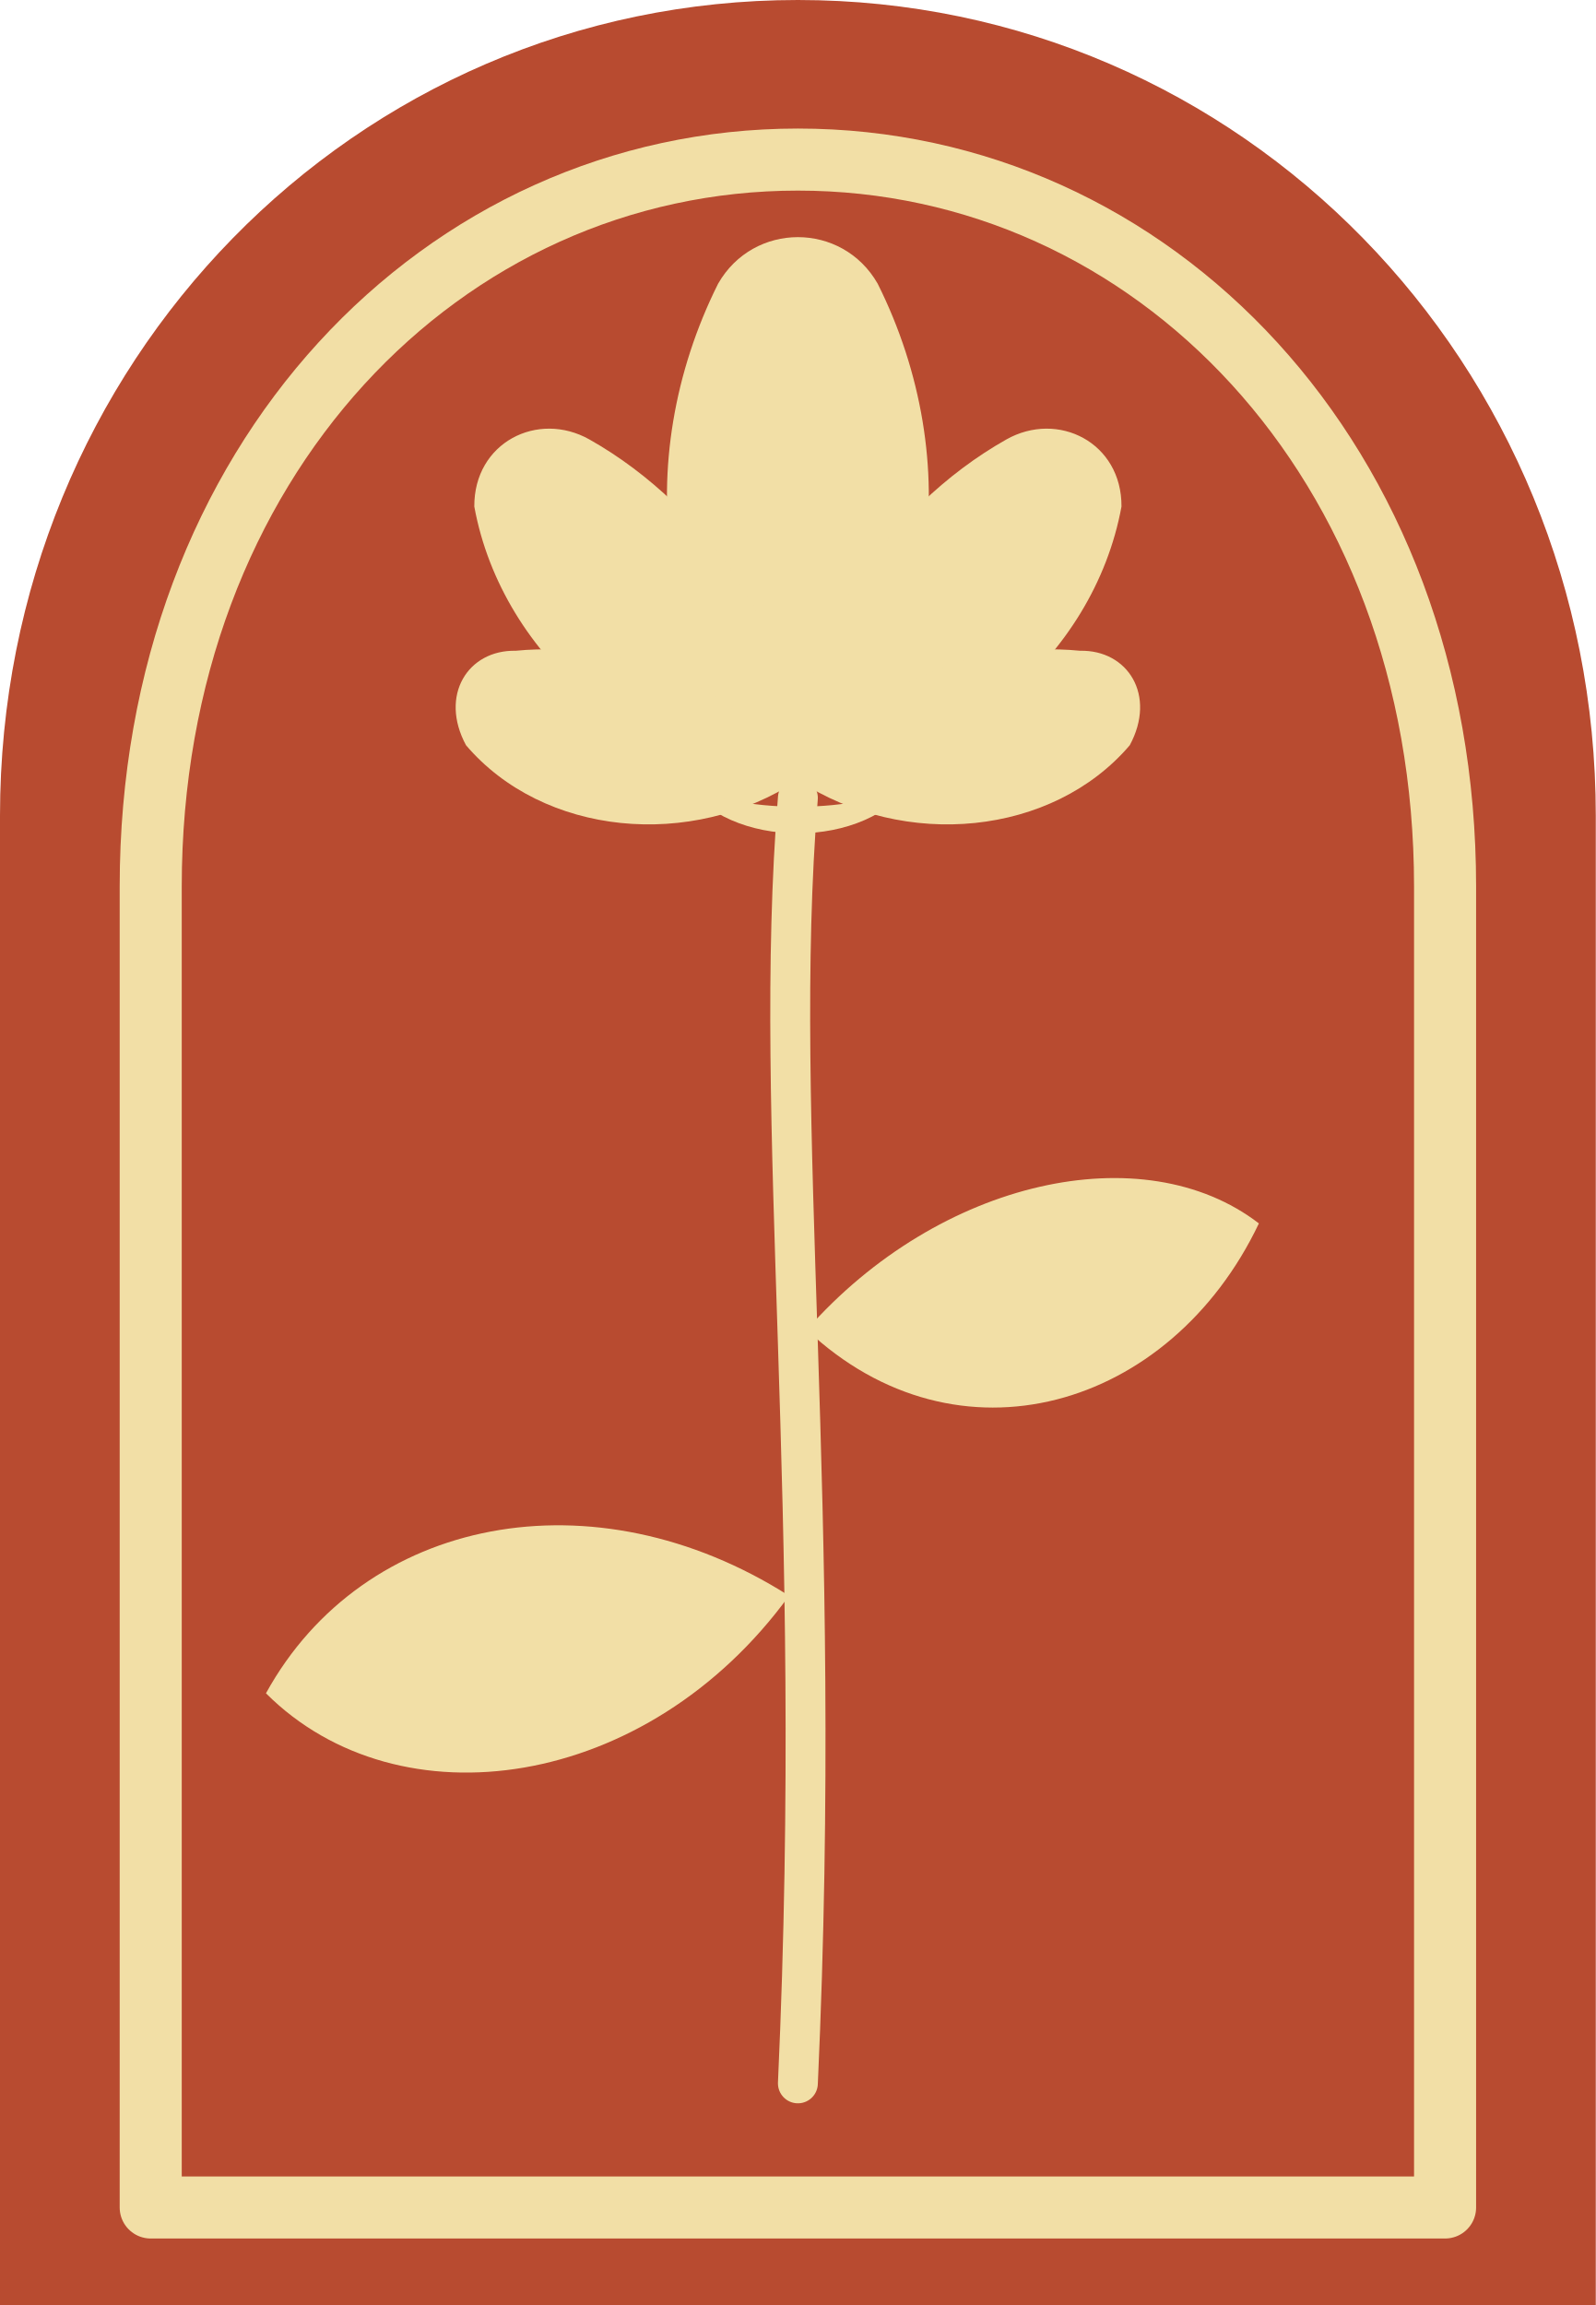
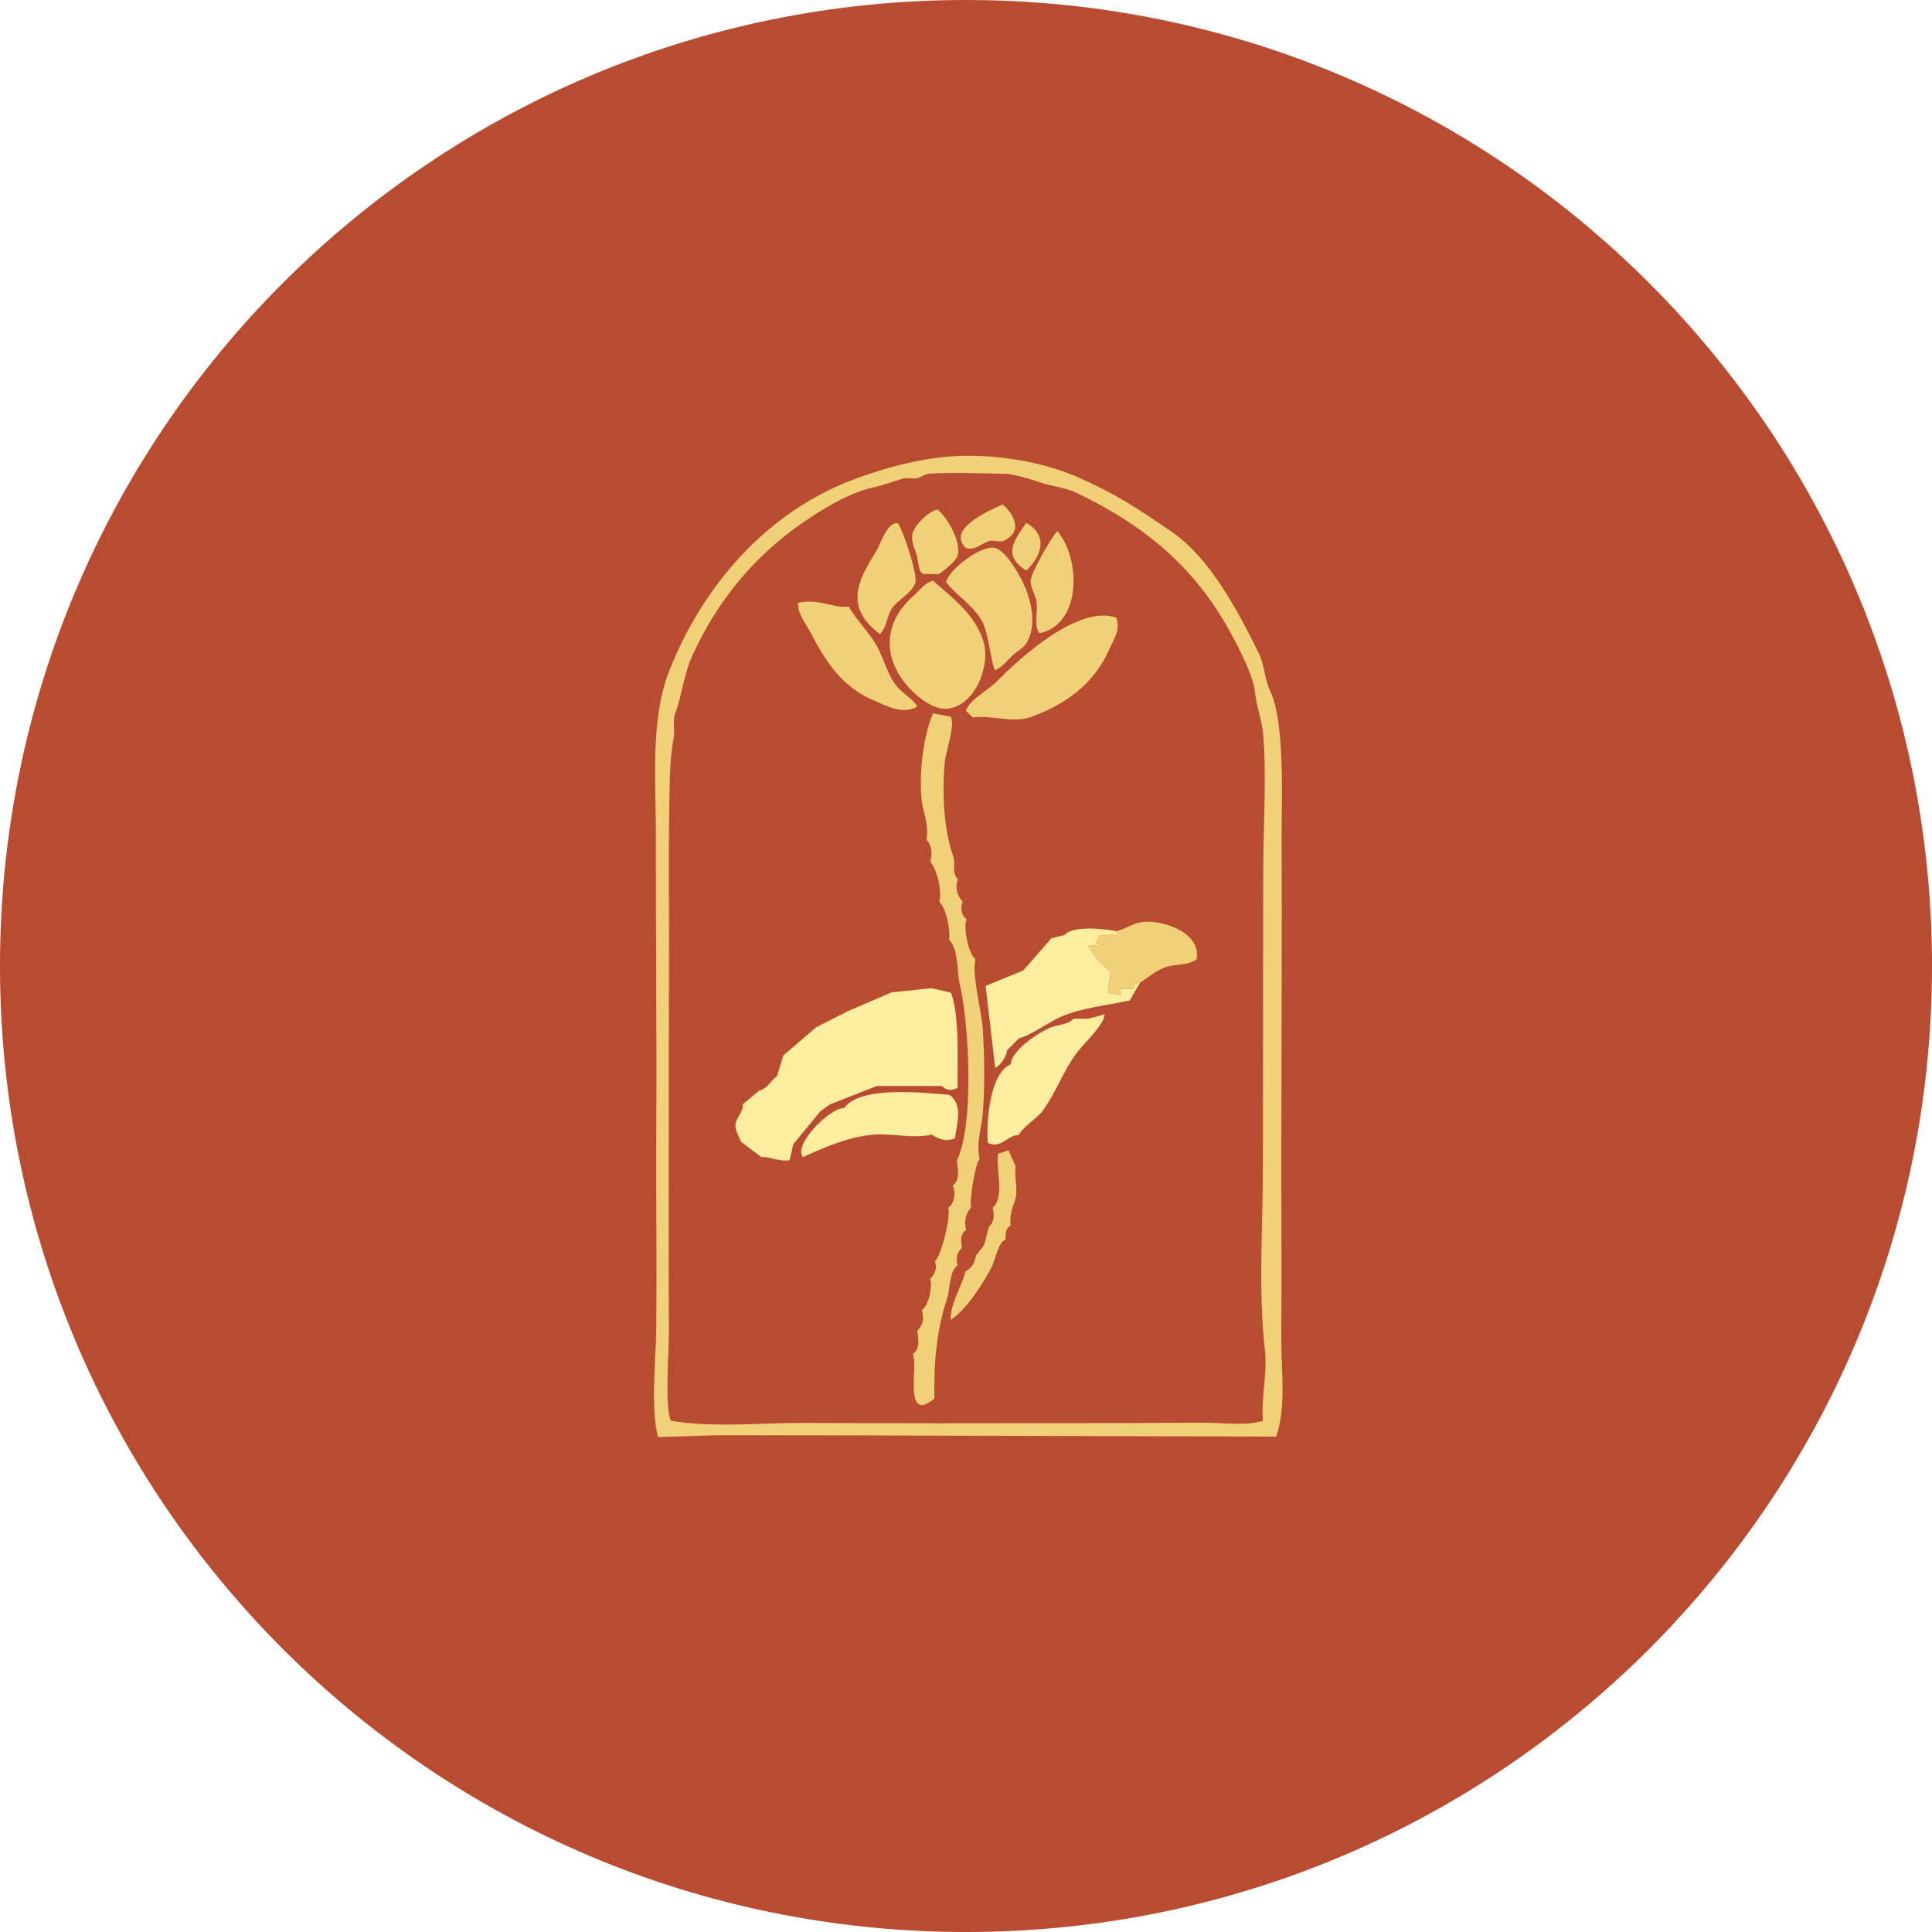
- <svg xmlns="http://www.w3.org/2000/svg" viewBox="0 0 180 260" role="img" aria-label="IDAYA">
-   <path fill="#b84b30" d="M0,260 L0,92 C0,41 40,0 90,0 C140,0 180,41 180,92 L180,260 Z" />
-   <path fill="none" stroke="#f2dfa6" stroke-width="7" stroke-linejoin="round" d="M17,249 L17,100 C17,52 50,18 90,18 C130,18 163,52 163,100 L163,249 Z" />
-   <g fill="#f2dfa6">
-     <path d="M90,88 C74,76 71,52 81,32 C85,25 95,25 99,32 C109,52 106,76 90,88 Z" />
-     <path d="M90,88 C76,78 70,58 77,42 C81,36 89,37 92,43 C99,57 99,76 90,88 Z" transform="rotate(-34 90 88)" />
-     <path d="M90,88 C104,78 110,58 103,42 C99,36 91,37 88,43 C81,57 81,76 90,88 Z" transform="rotate(34 90 88)" />
-     <path d="M90,88 C78,80 73,64 79,52 C83,47 89,48 91,53 C97,64 97,79 90,88 Z" transform="rotate(-67 90 88)" />
-     <path d="M90,88 C102,80 107,64 101,52 C97,47 91,48 89,53 C83,64 83,79 90,88 Z" transform="rotate(67 90 88)" />
-     <path d="M77,88 C82,96 98,96 103,88 C98,92 82,92 77,88 Z" />
-   </g>
-   <path fill="none" stroke="#f2dfa6" stroke-width="4.5" stroke-linecap="round" d="M90,90 C87,127 93,169 90,235" />
-   <g fill="#f2dfa6">
-     <path d="M89,180 C67,166 41,171 30,191 C45,206 73,202 89,180 Z" />
-     <path d="M91,150 C106,133 129,128 142,138 C132,159 108,166 91,150 Z" />
+ <svg xmlns="http://www.w3.org/2000/svg" viewBox="0 0 246 246" role="img" aria-label="IDAYA">
+   <circle cx="123" cy="123" r="123" fill="#b84b30" />
+   <g transform="translate(70.5 53.5) scale(0.565)">
+     <path d="M58 228.77C50.78 228.77 43.56 228.77 36.33 228.77C32.06 228.91 27.78 229.04 23.5 229.17C21.77 222.38 23.06 211.71 23.12 204.5C23.24 189.39 23.04 174.28 23.12 159.17C23.23 137.17 22.99 115.17 23.03 93.17C23.04 81.35 21.75 67.37 26.04 56.5C33.73 37.02 48.32 20.36 68.27 13.11C76.16 10.24 84.75 8.02 93.5 8.02C101.67 8.03 110.78 9.63 118.03 12.81C126.69 16.61 131.44 19.79 139.12 25.04C148.08 31.15 154.22 43.16 158.87 52.44C160.19 55.1 160.21 58.36 161.46 61C164.82 68.09 164.04 85.02 164.06 93.5C164.13 116.17 164.04 138.83 163.99 161.5C163.96 176.61 164.08 191.72 163.98 206.83C163.94 213.95 165.14 222.32 162.83 229.06C127.89 228.96 92.94 228.87 58 228.77ZM159.83 225.51C159.39 220.2 160.89 214.86 160.28 209.52C158.73 196.08 159.84 181.78 159.83 168.17C159.83 145.96 159.9 124.02 159.9 101.83C159.9 91.7 160.68 81.16 159.94 71.17C159.69 67.8 158.38 64.64 158.05 61.33C157.63 57.11 153.39 49.25 151.17 45.48C143.1 31.83 131.84 23.02 117.65 16.3C115.12 15.1 112.09 14.92 109.5 13.99C107.75 13.37 103.66 12.14 101.83 12.1C96.24 11.99 90.4 11.74 84.83 12.05C83.75 12.11 83.13 12.69 82.18 13C81.09 13.35 79.82 12.85 78.68 13.18C76.49 13.79 74.41 14.62 72.19 15.11C66.8 16.29 61.22 19.64 56.62 22.76C45.23 30.48 36.87 40.74 31.23 53.09C29.33 57.26 28.92 62 27.35 66.2C26.72 67.89 27.38 69.81 27.06 71.5C26.2 76.07 26.17 80.45 26.08 85.17C25.84 98.94 26.08 112.72 25.99 126.5C25.93 136.28 25.96 146.06 25.95 155.83C25.92 172.39 25.88 188.95 25.97 205.5C26 209.7 24.95 222.34 26.42 225.5C36.17 227.11 46.95 225.93 56.83 225.98C77.06 226.08 97.27 226.08 117.5 226.03C127.17 226 136.83 226 146.5 225.93C150.63 225.9 155.9 226.73 159.83 225.51ZM101.17 18.99C103.75 21.12 105.81 25.18 101.5 27.14C100.39 27.64 99.06 26.86 97.89 27.32C96.16 27.99 94.84 29.38 92.92 28.83C88.31 24.48 98.4 20.28 101.17 18.99ZM86.5 20.14C88.7 21.81 91.92 27.54 91.03 30.51C90.64 31.83 87.94 33.9 86.83 34.69C85.72 34.69 84.61 34.69 83.5 34.69C82.14 34.45 82.22 32.02 81.86 30.59C81.47 29.08 80.7 27.86 80.76 26.18C80.83 24.06 84.43 20.47 86.5 20.14ZM77.51 23.17C78.76 24.7 82.09 34.92 81.5 36.67C80.73 39 77.61 40.41 76.24 42.39C74.97 44.22 75.16 46.63 73.5 48.2C65.69 42.24 68.26 36.56 72.57 29.73C73.78 27.82 74.92 23.15 77.51 23.17ZM106.5 23.15C111.34 25.86 110.19 30.45 106.5 33.87C101.04 30.52 103.77 27.07 106.5 23.15ZM113.5 25C118.72 31.04 119.15 45.93 109.5 48.03C108.16 46.44 109.03 43.48 108.89 41.5C108.77 39.64 107.5 38.04 107.49 36.17C107.49 34.46 112.26 26.25 113.5 25ZM99.5 56.35C98.65 55.32 98.02 48.15 96.66 45.55C94.62 41.65 90.98 39.81 88.44 36.5C89.03 33.57 96.78 27.76 99.66 28.86C101.9 29.71 104.17 33.57 105.24 35.56C107.41 39.61 109.08 45.54 106.74 49.93C105.99 51.34 104.41 52.06 103.29 53.13C102.03 54.33 101.12 55.64 99.5 56.35ZM85.5 36.18C90.03 40.2 94.85 43.71 96.81 49.7C98.56 55.04 95.13 64.29 88.83 65.01C85.57 65.39 81.9 62.35 79.82 60.01C74.02 53.47 74.38 45.54 80.93 39.76C82.43 38.44 83.5 36.73 85.5 36.18ZM66.5 42.01C68.29 45.15 71.1 47.79 72.86 50.93C74.44 53.75 75.1 57.12 77.12 59.72C78.53 61.54 80.74 62.61 81.96 64.5C78.77 66.52 74.9 64.34 72.06 63.12C64.89 60.04 61.36 54.5 57.8 47.71C56.68 45.57 54.99 43.72 55.06 41.17C59.59 40.1 62.94 42.42 66.5 42.01ZM126.77 44.5C127.85 47.14 126.2 49.39 125.19 51.69C121.81 59.38 115.32 64.14 107.49 66.91C103.51 68.32 98.56 66.42 94.5 67C93.96 66.5 93.42 66 92.88 65.5C93.87 62.81 97.77 61 99.78 58.96C105.31 53.33 118.35 41.56 126.77 44.5ZM85.5 66.08C86.83 66.33 88.17 66.59 89.5 66.84C90.53 68.78 88.39 74.51 88.16 76.95C87.52 83.59 87.85 92.15 90 98.16C90.69 100.08 89.5 101.65 91.09 103.5C90.41 105.27 90.92 107.17 92.17 108.5C91.63 110.02 91.82 111.49 93.04 112.5C92.27 114.52 93.44 120.12 95.05 121.5C94.16 124.94 96.44 133.16 96.7 137.17C97.09 143.34 97.16 149.66 96.74 155.83C96.5 159.36 95.13 162.93 96 166.5C94.98 167.47 93.68 175.85 94.05 177.5C92.75 178.8 92.49 180.77 92.95 182.5C91.58 183.4 91.73 184.99 92.04 186.5C90.82 187.63 90.61 188.92 91.04 190.5C89.11 191.73 89.39 195.7 88.69 197.83C86.24 205.23 85.65 212.64 85.79 220.5C78.63 226.37 82.26 212.66 80.92 210.5C82.7 209.1 82.16 207.17 81.94 205.17C83.32 203.93 83.47 202.3 82.98 200.5C84.46 199.71 85.46 195.17 84.83 193.5C86.05 192.31 86.39 191.15 85.93 189.5C87.37 188.38 89.54 179.37 88.92 177.5C90.33 176.48 90.68 174.07 89.93 172.5C91.72 171.09 91.02 168.86 90.88 166.83C94.79 158.69 93.65 136.18 91.49 127.03C90.9 124.51 91.17 118.75 89.1 117.17C89.47 114.94 88.46 110.05 86.9 108.5C87.56 106.2 86.43 101.28 84.86 99.5C85.37 97.85 85.21 95.73 83.99 94.5C84.65 91.27 83.25 88.48 82.92 85.5C82.32 79.95 83.24 71.07 85.5 66.08ZM132.14 126.77C131.04 126.81 130.85 127.07 130.67 128.17C129.69 128.17 128.72 128.17 127.74 128.17C127.77 128.62 127.8 129.07 127.83 129.51C126.83 129.37 125.83 129.22 124.83 129.08C125.06 127.52 125.28 125.96 125.5 124.4C124.48 123.43 123.45 122.47 122.43 121.5C121.77 120.5 121.11 119.5 120.44 118.5C121.61 118.39 122.77 118.28 123.93 118.17C123.34 118.07 122.75 117.97 122.17 117.87C122.44 117.3 122.72 116.74 123 116.17C124.33 116.06 125.67 115.94 127 115.83C126.89 115.6 126.78 115.37 126.67 115.14C128.61 114.85 130.29 113.5 132.29 113.15C136.82 112.36 146.1 115.39 144.87 121.5C142.71 123.05 139.91 122.46 137.55 123.41C135.33 124.31 134.03 125.57 132.14 126.77ZM102.5 164.52C103.03 165.74 103.57 166.95 104.1 168.17C103.77 170.35 104.67 173.56 104.04 175.51C103.37 177.61 102.72 179.07 102.97 181.5C101.69 182.31 101.9 183.28 101.83 184.72C100.32 184.99 99.45 189.34 98.8 190.65C96.96 194.35 92.91 200.62 89.5 202.71C89.06 199.68 92.87 193.17 92.75 191.83C94.26 191.13 94.88 189.85 95.17 188.27C95.79 187.46 96.41 186.64 97.04 185.83C97.38 184.5 97.72 183.17 98.07 181.83C99.28 180.72 99.35 179.03 98.93 177.5C101.77 175.01 99.54 168.68 100.17 165.32C100.94 165.05 101.72 164.79 102.5 164.52Z" fill="#f0d177" fill-rule="evenodd" />
+     <path d="M126.67 115.14C126.78 115.37 126.89 115.6 127 115.83C125.67 115.94 124.33 116.06 123 116.17C122.72 116.74 122.44 117.3 122.17 117.87C122.75 117.97 123.34 118.07 123.93 118.17C122.77 118.28 121.61 118.39 120.44 118.5C121.11 119.5 121.77 120.5 122.43 121.5C123.45 122.47 124.48 123.43 125.5 124.4C125.28 125.96 125.06 127.52 124.83 129.08C125.83 129.22 126.83 129.37 127.83 129.51C127.8 129.07 127.77 128.62 127.74 128.17C128.72 128.17 129.69 128.17 130.67 128.17C130.85 127.07 131.04 126.81 132.14 126.77C131.37 128.1 130.6 129.43 129.83 130.77C125.04 131.85 118.85 132.4 114.22 134.5C111.42 135.77 107.51 138.62 104.83 139.33C103.94 140.22 103.06 141.11 102.17 142C102.04 143.43 100.81 145.26 99.5 146C98.78 139.83 98.06 133.67 97.34 127.5C100.17 126.33 103 125.17 105.83 124C106.61 123.11 107.39 122.22 108.17 121.33C109.5 119.81 110.83 118.28 112.17 116.75C113.17 116.5 114.17 116.25 115.17 116C116.93 113.86 124.04 114.61 126.67 115.14ZM85.17 128.01C86.61 128.35 88.06 128.68 89.5 129.02C91.5 133.64 90.97 145.04 90.99 150.5C89.6 151.1 88.62 151.16 87.5 150.05C82.61 150.05 77.72 150.05 72.83 150.05C69.33 151.42 65.83 152.79 62.33 154.17C61.61 154.67 60.89 155.17 60.17 155.67C58.11 158.17 56.06 160.67 54 163.17C53.72 164.37 53.44 165.57 53.17 166.77C50.67 167.2 48.15 165.75 46.83 166.1C45.28 164.93 43.72 163.76 42.17 162.58C41.72 161.32 40.6 159.62 41.08 158.18C41.5 156.88 42.89 155.35 42.6 154.17C43.81 153.17 45.02 152.17 46.23 151.17C48.39 150.46 48.45 149.31 50.33 147.83C50.81 146.28 51.28 144.72 51.75 143.17C54.22 141.04 56.69 138.92 59.17 136.8C61.56 135.59 63.94 134.38 66.33 133.17C69.61 131.76 72.89 130.35 76.17 128.94C79.17 128.63 82.17 128.32 85.17 128.01ZM124.17 133.9C124.1 136.18 119.55 140.43 118.05 142.37C114.84 146.52 113.17 151.71 110.07 155.79C108.81 157.45 105.58 159.39 104.83 161.1C102.34 161.02 100.83 164.36 97.83 162.85C97.46 158.35 98.23 147.11 103 145.17C103.17 142.05 108.82 138.33 111.49 137.07C113.36 136.19 115.84 136.33 117.17 134.89C118.28 134.89 119.39 134.89 120.5 134.89C121.72 134.56 122.94 134.23 124.17 133.9ZM89.17 152.04C92.35 154.2 90.82 158.88 90.42 161.83C88.52 162.67 86.79 162.08 85.17 161C81.11 162.02 75.85 160.6 71.5 161.06C66.14 161.63 60.76 163.98 56.17 166.07C53.87 163.3 62.28 154.91 65.5 155C69.09 149.86 83.78 151.64 89.17 152.04Z" fill="#fdee9f" fill-rule="evenodd" />
  </g>
</svg>
